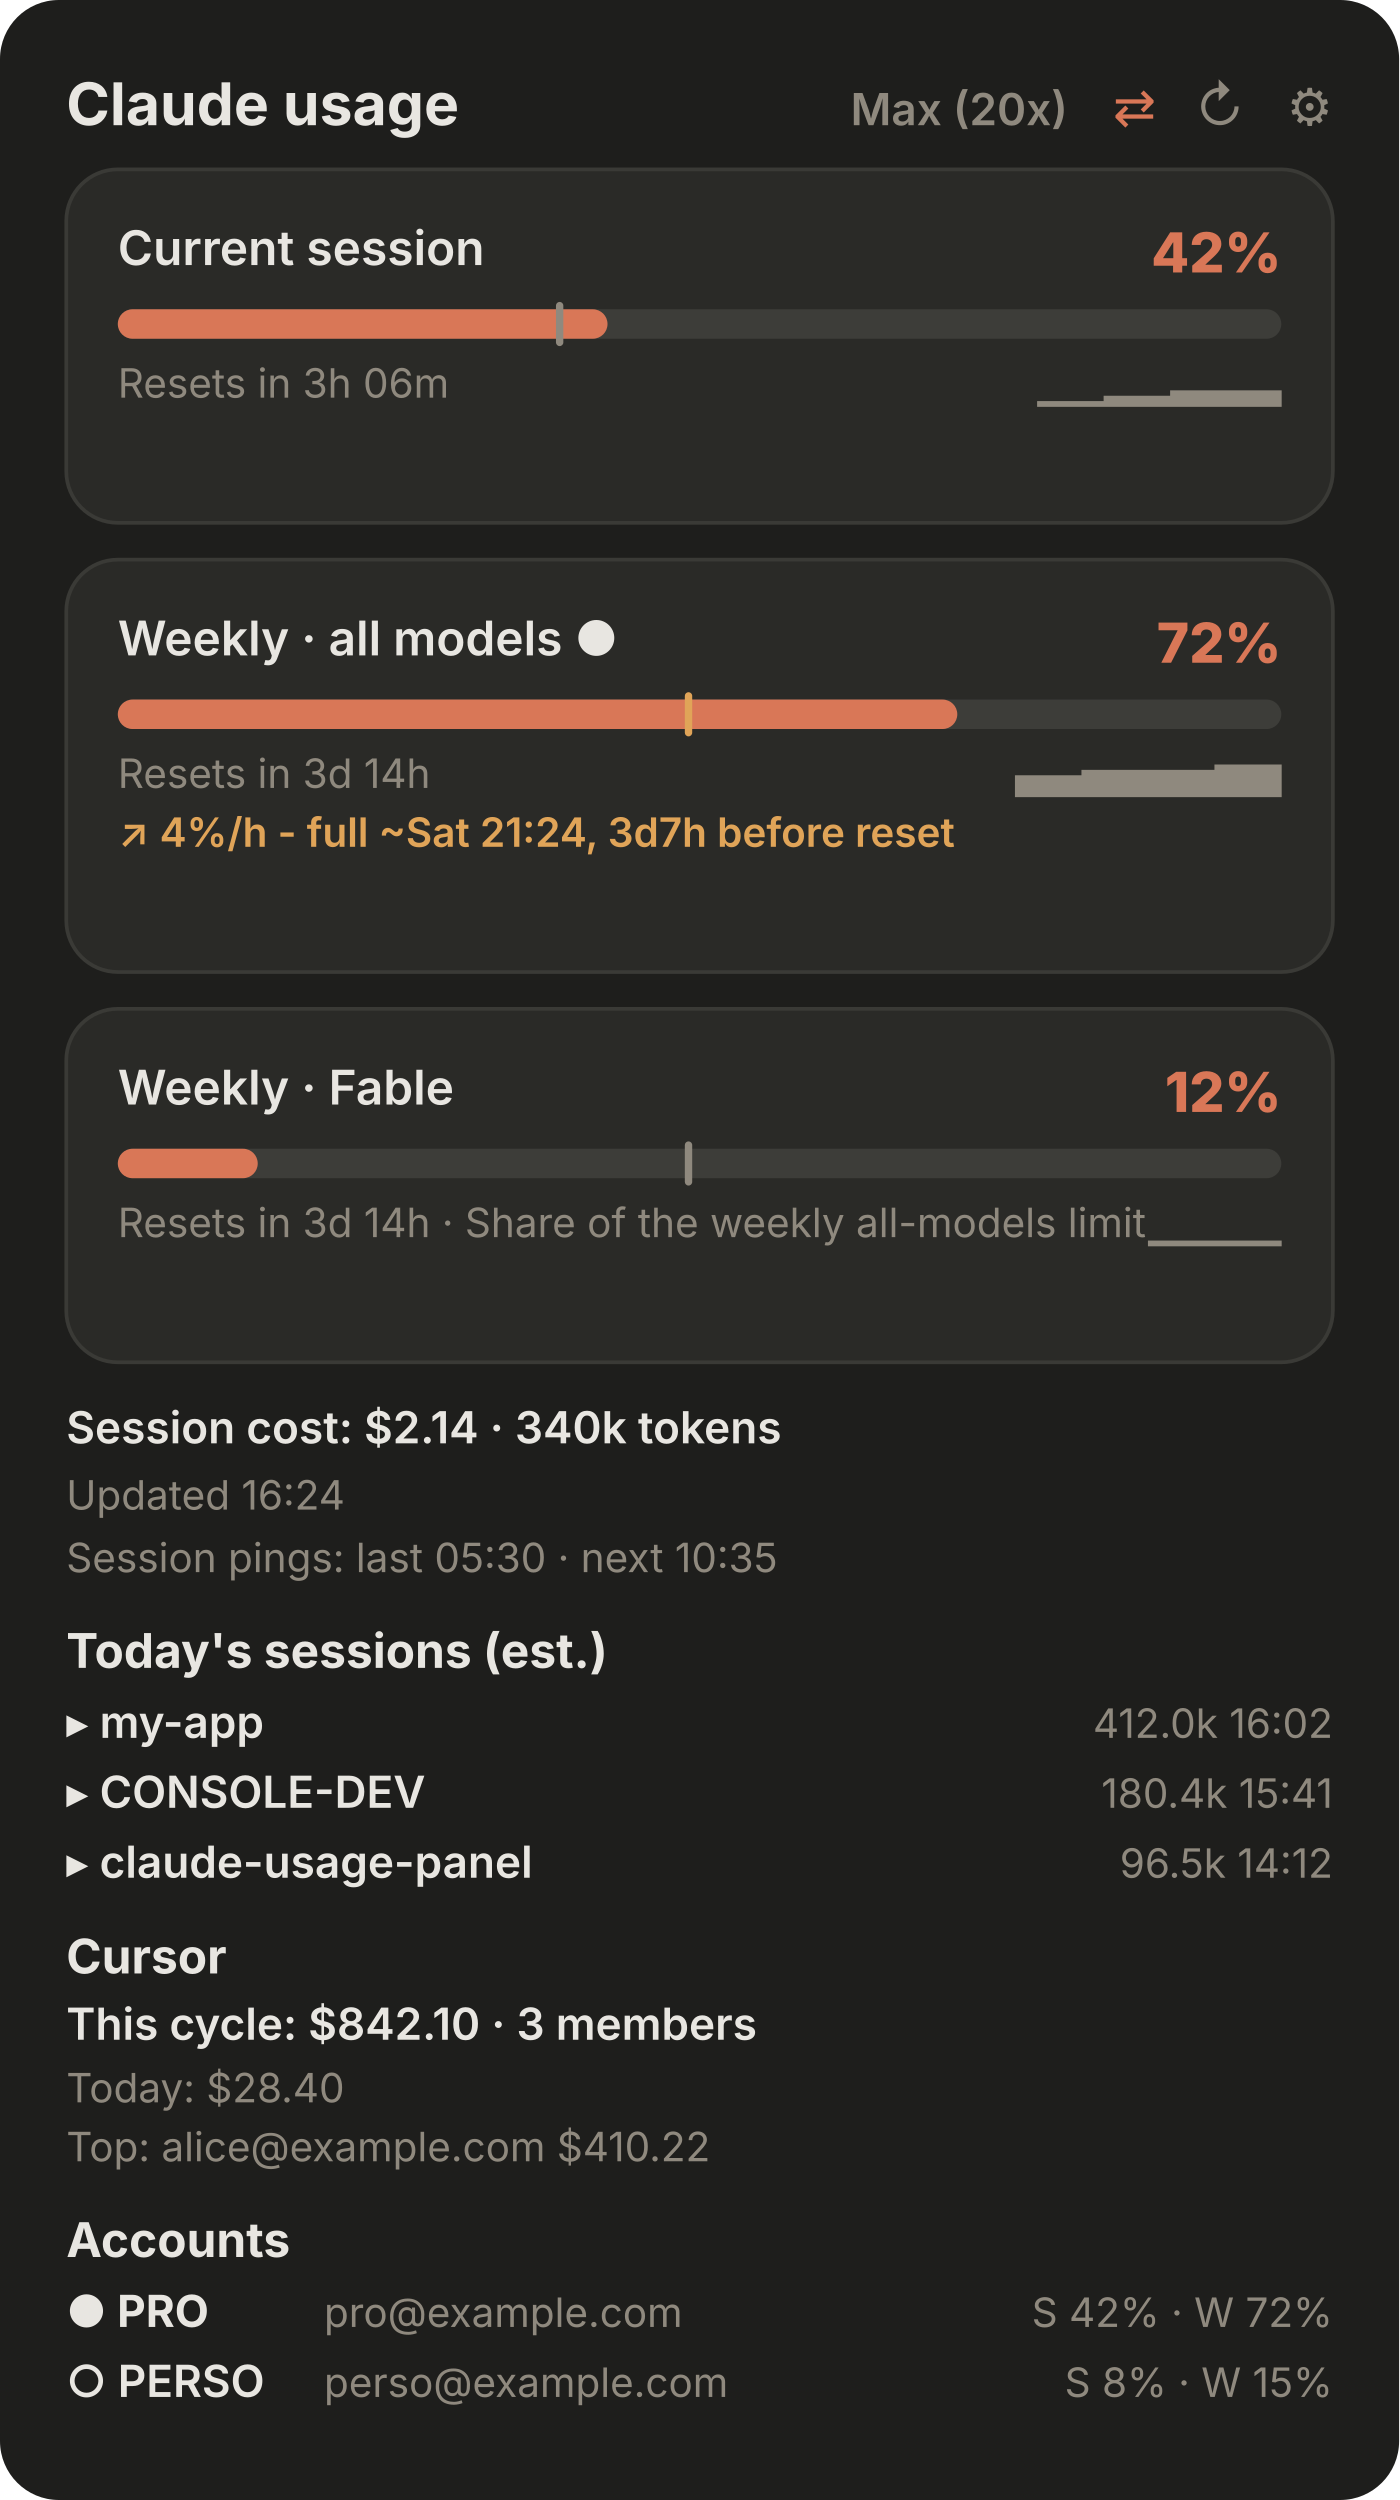
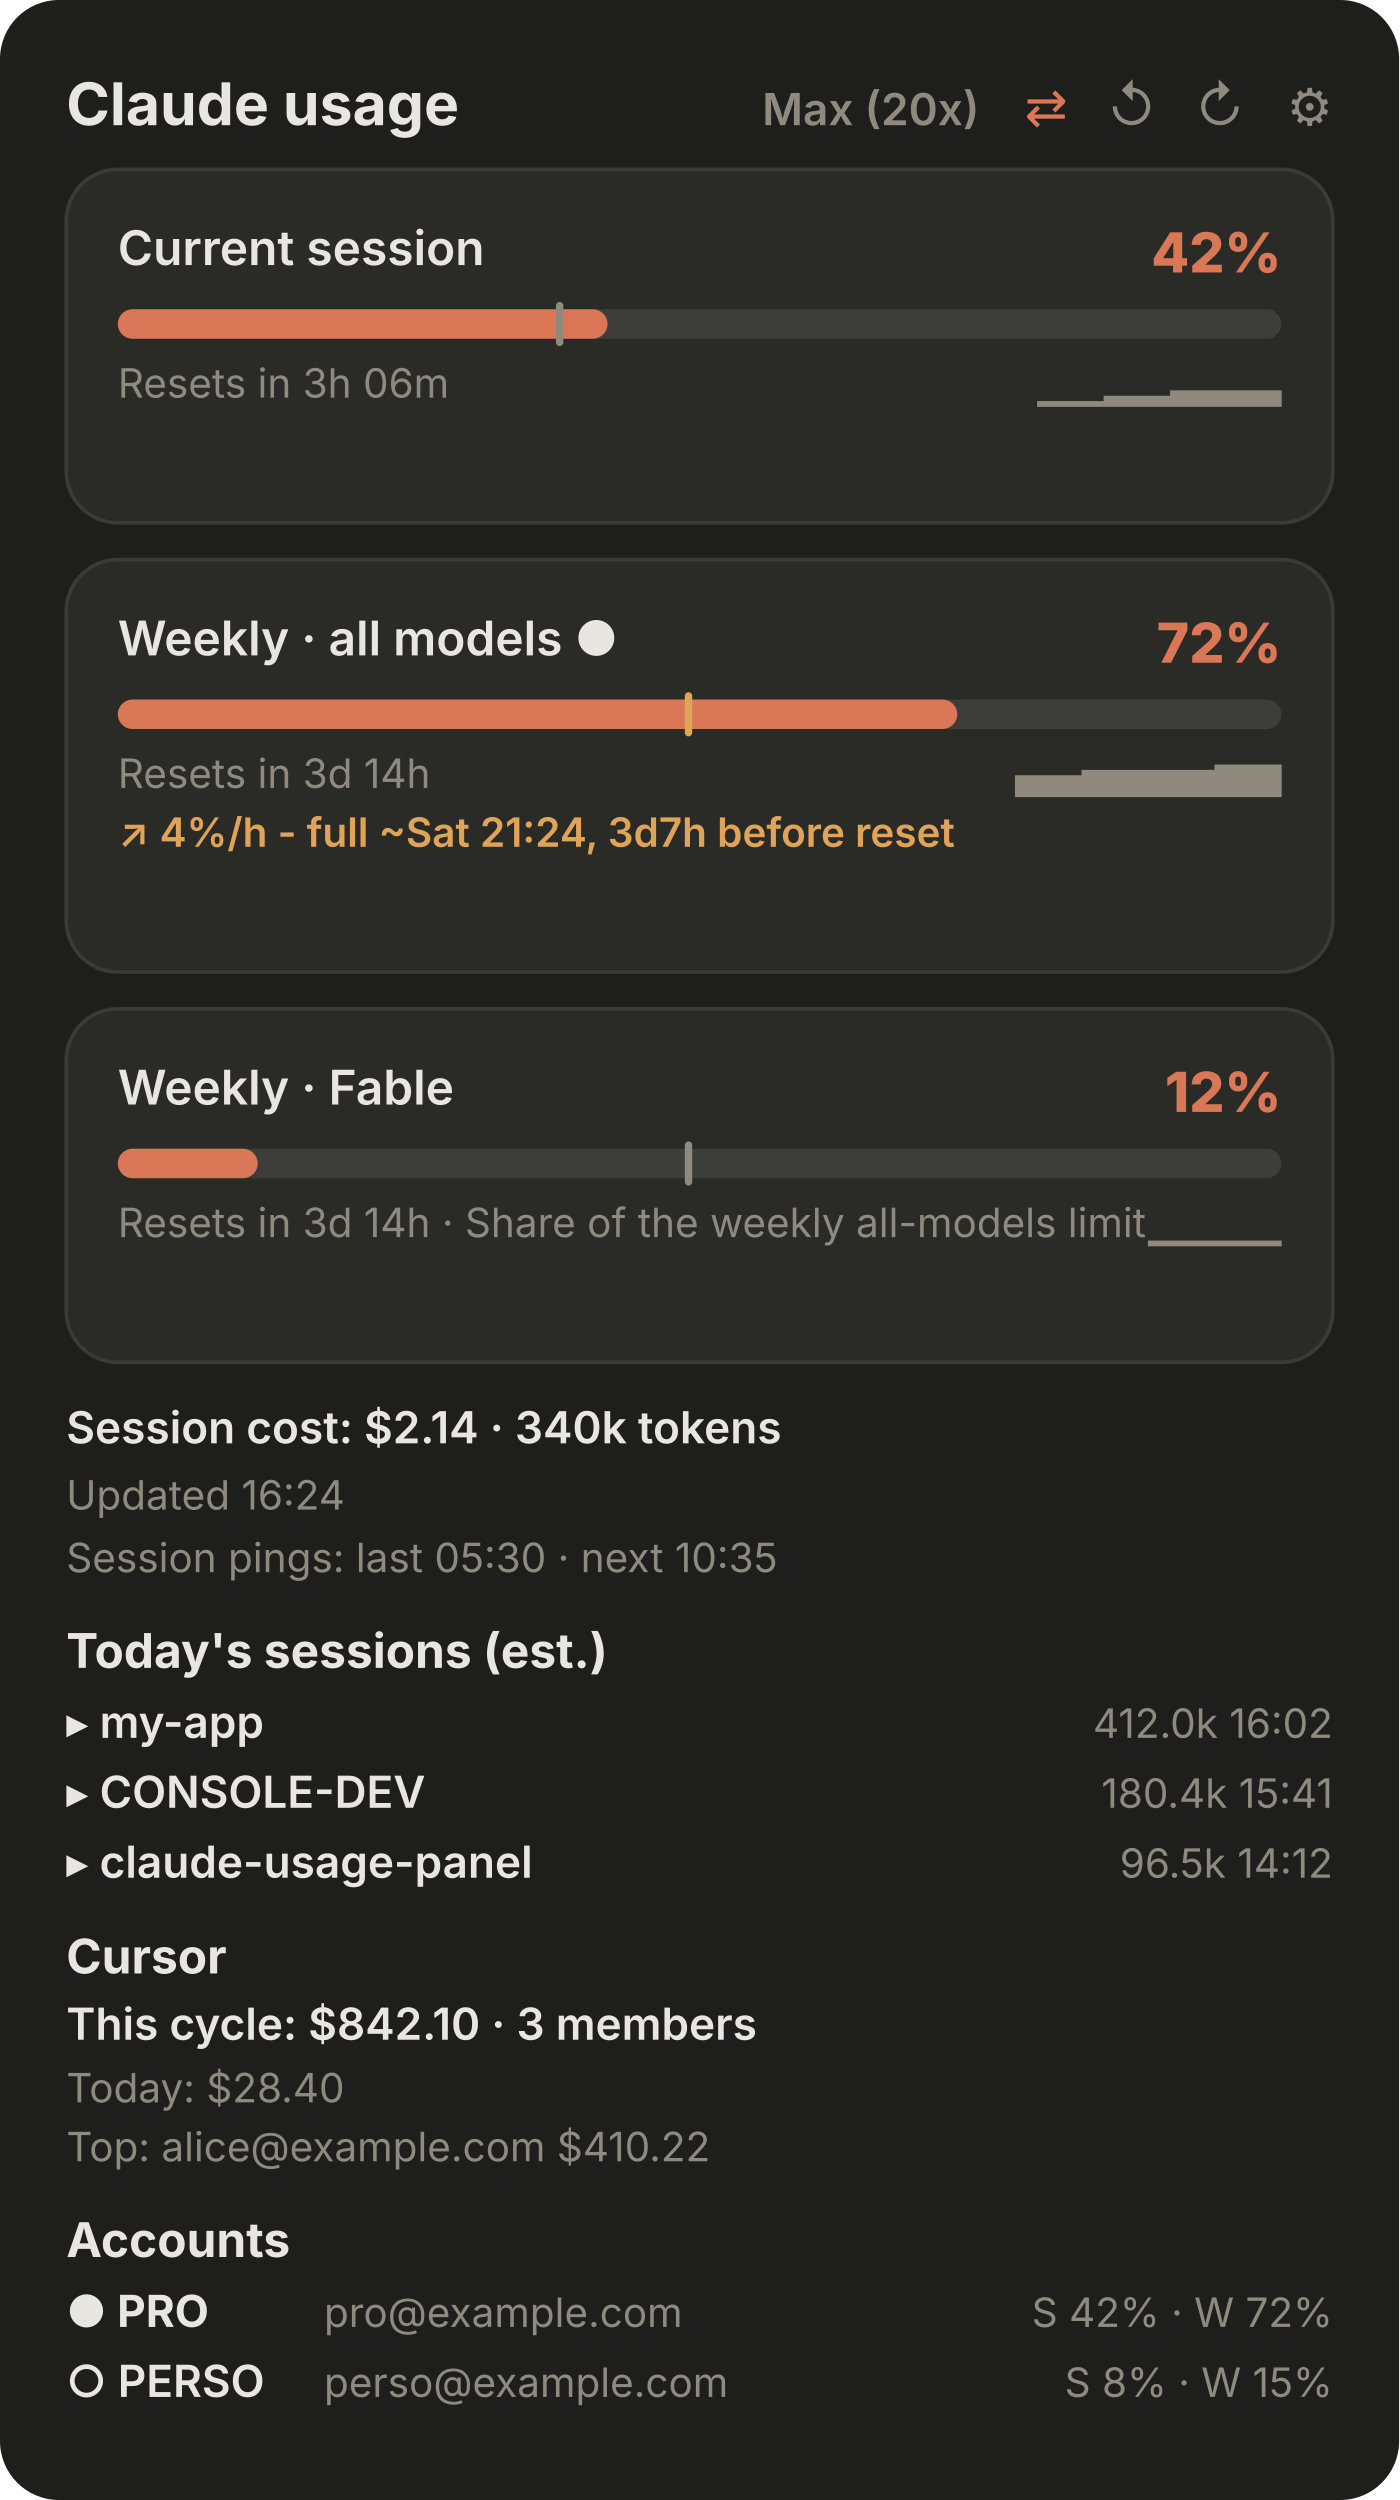
<svg xmlns="http://www.w3.org/2000/svg" width="380" height="679" viewBox="0 0 380 679">
  <rect width="380" height="679" rx="16" fill="#1e1e1c" />
  <text x="18" y="34" font-size="16" fill="#e8e6e1" font-family="system-ui, -apple-system, sans-serif" font-weight="700">Claude usage</text>
  <text x="362" y="34" font-size="14" fill="#8f897e" font-family="system-ui, -apple-system, sans-serif" text-anchor="end">⚙</text>
  <text x="338" y="34" font-size="14" fill="#8f897e" font-family="system-ui, -apple-system, sans-serif" text-anchor="end">↻</text>
-   <text x="314" y="34" font-size="14" fill="#d97757" font-family="system-ui, -apple-system, sans-serif" text-anchor="end">⇄</text>
-   <text x="290" y="34" font-size="12" fill="#8f897e" font-family="system-ui, -apple-system, sans-serif" font-weight="600" text-anchor="end">Max (20x)</text>
+   <text x="314" y="34" font-size="14" fill="#8f897e" font-family="system-ui, -apple-system, sans-serif" text-anchor="end">↺</text>
+   <text x="290" y="34" font-size="14" fill="#d97757" font-family="system-ui, -apple-system, sans-serif" text-anchor="end">⇄</text>
+   <text x="266" y="34" font-size="12" fill="#8f897e" font-family="system-ui, -apple-system, sans-serif" font-weight="600" text-anchor="end">Max (20x)</text>
  <rect x="18" y="46" width="344" height="96" rx="14" fill="#2a2a27" stroke="#3a3a36" />
  <text x="32" y="72" font-size="13" fill="#e8e6e1" font-family="system-ui, -apple-system, sans-serif" font-weight="600">Current session</text>
  <text x="348" y="74" font-size="15" fill="#d97757" font-family="system-ui, -apple-system, sans-serif" font-weight="800" text-anchor="end">42%</text>
  <rect x="32" y="84" width="316" height="8" rx="4" fill="#3d3d39" />
  <rect x="32" y="84" width="133" height="8" rx="4" fill="#d97757" />
  <rect x="151" y="82" width="2" height="12" rx="1" fill="#8f897e" />
  <text x="32" y="108" font-size="11" fill="#8f897e" font-family="system-ui, -apple-system, sans-serif">Resets in 3h 06m</text>
  <text x="348" y="108" font-size="10" fill="#8f897e" font-family="ui-monospace, monospace" text-anchor="end"> ▁▁▁▂▂▂▃▃▃▃▃</text>
  <rect x="18" y="152" width="344" height="112" rx="14" fill="#2a2a27" stroke="#3a3a36" />
  <text x="32" y="178" font-size="13" fill="#e8e6e1" font-family="system-ui, -apple-system, sans-serif" font-weight="600">Weekly · all models  ●</text>
  <text x="348" y="180" font-size="15" fill="#d97757" font-family="system-ui, -apple-system, sans-serif" font-weight="800" text-anchor="end">72%</text>
  <rect x="32" y="190" width="316" height="8" rx="4" fill="#3d3d39" />
  <rect x="32" y="190" width="228" height="8" rx="4" fill="#d97757" />
  <rect x="186" y="188" width="2" height="12" rx="1" fill="#e0a458" />
  <text x="32" y="214" font-size="11" fill="#8f897e" font-family="system-ui, -apple-system, sans-serif">Resets in 3d 14h</text>
  <text x="348" y="214" font-size="10" fill="#8f897e" font-family="ui-monospace, monospace" text-anchor="end">▄▄▄▅▅▅▅▅▅▆▆▆</text>
  <text x="32" y="230" font-size="11" fill="#e0a458" font-family="system-ui, -apple-system, sans-serif" font-weight="600">↗ 4%/h - full ~Sat 21:24, 3d7h before reset</text>
  <rect x="18" y="274" width="344" height="96" rx="14" fill="#2a2a27" stroke="#3a3a36" />
  <text x="32" y="300" font-size="13" fill="#e8e6e1" font-family="system-ui, -apple-system, sans-serif" font-weight="600">Weekly · Fable</text>
  <text x="348" y="302" font-size="15" fill="#d97757" font-family="system-ui, -apple-system, sans-serif" font-weight="800" text-anchor="end">12%</text>
  <rect x="32" y="312" width="316" height="8" rx="4" fill="#3d3d39" />
  <rect x="32" y="312" width="38" height="8" rx="4" fill="#d97757" />
  <rect x="186" y="310" width="2" height="12" rx="1" fill="#8f897e" />
  <text x="32" y="336" font-size="11" fill="#8f897e" font-family="system-ui, -apple-system, sans-serif">Resets in 3d 14h · Share of the weekly all-models limit</text>
  <text x="348" y="336" font-size="10" fill="#8f897e" font-family="ui-monospace, monospace" text-anchor="end">      ▁▁▁▁▁▁</text>
  <text x="18" y="392" font-size="12" fill="#e8e6e1" font-family="system-ui, -apple-system, sans-serif" font-weight="600">Session cost: $2.14 · 340k tokens</text>
  <text x="18" y="410" font-size="11" fill="#8f897e" font-family="system-ui, -apple-system, sans-serif">Updated 16:24</text>
  <text x="18" y="427" font-size="11" fill="#8f897e" font-family="system-ui, -apple-system, sans-serif">Session pings: last 05:30 · next 10:35</text>
  <text x="18" y="453" font-size="13" fill="#e8e6e1" font-family="system-ui, -apple-system, sans-serif" font-weight="700">Today's sessions (est.)</text>
  <text x="18" y="472" font-size="12" fill="#e8e6e1" font-family="system-ui, -apple-system, sans-serif" font-weight="600">▸ my-app</text>
  <text x="362" y="472" font-size="11" fill="#8f897e" font-family="system-ui, -apple-system, sans-serif" text-anchor="end">412.0k  16:02</text>
  <text x="18" y="491" font-size="12" fill="#e8e6e1" font-family="system-ui, -apple-system, sans-serif" font-weight="600">▸ CONSOLE-DEV</text>
  <text x="362" y="491" font-size="11" fill="#8f897e" font-family="system-ui, -apple-system, sans-serif" text-anchor="end">180.4k  15:41</text>
  <text x="18" y="510" font-size="12" fill="#e8e6e1" font-family="system-ui, -apple-system, sans-serif" font-weight="600">▸ claude-usage-panel</text>
  <text x="362" y="510" font-size="11" fill="#8f897e" font-family="system-ui, -apple-system, sans-serif" text-anchor="end">96.5k  14:12</text>
  <text x="18" y="536" font-size="13" fill="#e8e6e1" font-family="system-ui, -apple-system, sans-serif" font-weight="700">Cursor</text>
  <text x="18" y="554" font-size="12" fill="#e8e6e1" font-family="system-ui, -apple-system, sans-serif" font-weight="600">This cycle: $842.10 · 3 members</text>
  <text x="18" y="571" font-size="11" fill="#8f897e" font-family="system-ui, -apple-system, sans-serif">Today: $28.40</text>
  <text x="18" y="587" font-size="11" fill="#8f897e" font-family="system-ui, -apple-system, sans-serif">Top: alice@example.com $410.22</text>
  <text x="18" y="613" font-size="13" fill="#e8e6e1" font-family="system-ui, -apple-system, sans-serif" font-weight="700">Accounts</text>
  <text x="18" y="632" font-size="12" fill="#e8e6e1" font-family="system-ui, -apple-system, sans-serif" font-weight="700">● PRO</text>
  <text x="88" y="632" font-size="11" fill="#8f897e" font-family="system-ui, -apple-system, sans-serif">pro@example.com</text>
  <text x="362" y="632" font-size="11" fill="#8f897e" font-family="system-ui, -apple-system, sans-serif" text-anchor="end">S 42% · W 72%</text>
  <text x="18" y="651" font-size="12" fill="#e8e6e1" font-family="system-ui, -apple-system, sans-serif" font-weight="600">○ PERSO</text>
  <text x="88" y="651" font-size="11" fill="#8f897e" font-family="system-ui, -apple-system, sans-serif">perso@example.com</text>
  <text x="362" y="651" font-size="11" fill="#8f897e" font-family="system-ui, -apple-system, sans-serif" text-anchor="end">S 8% · W 15%</text>
</svg>
